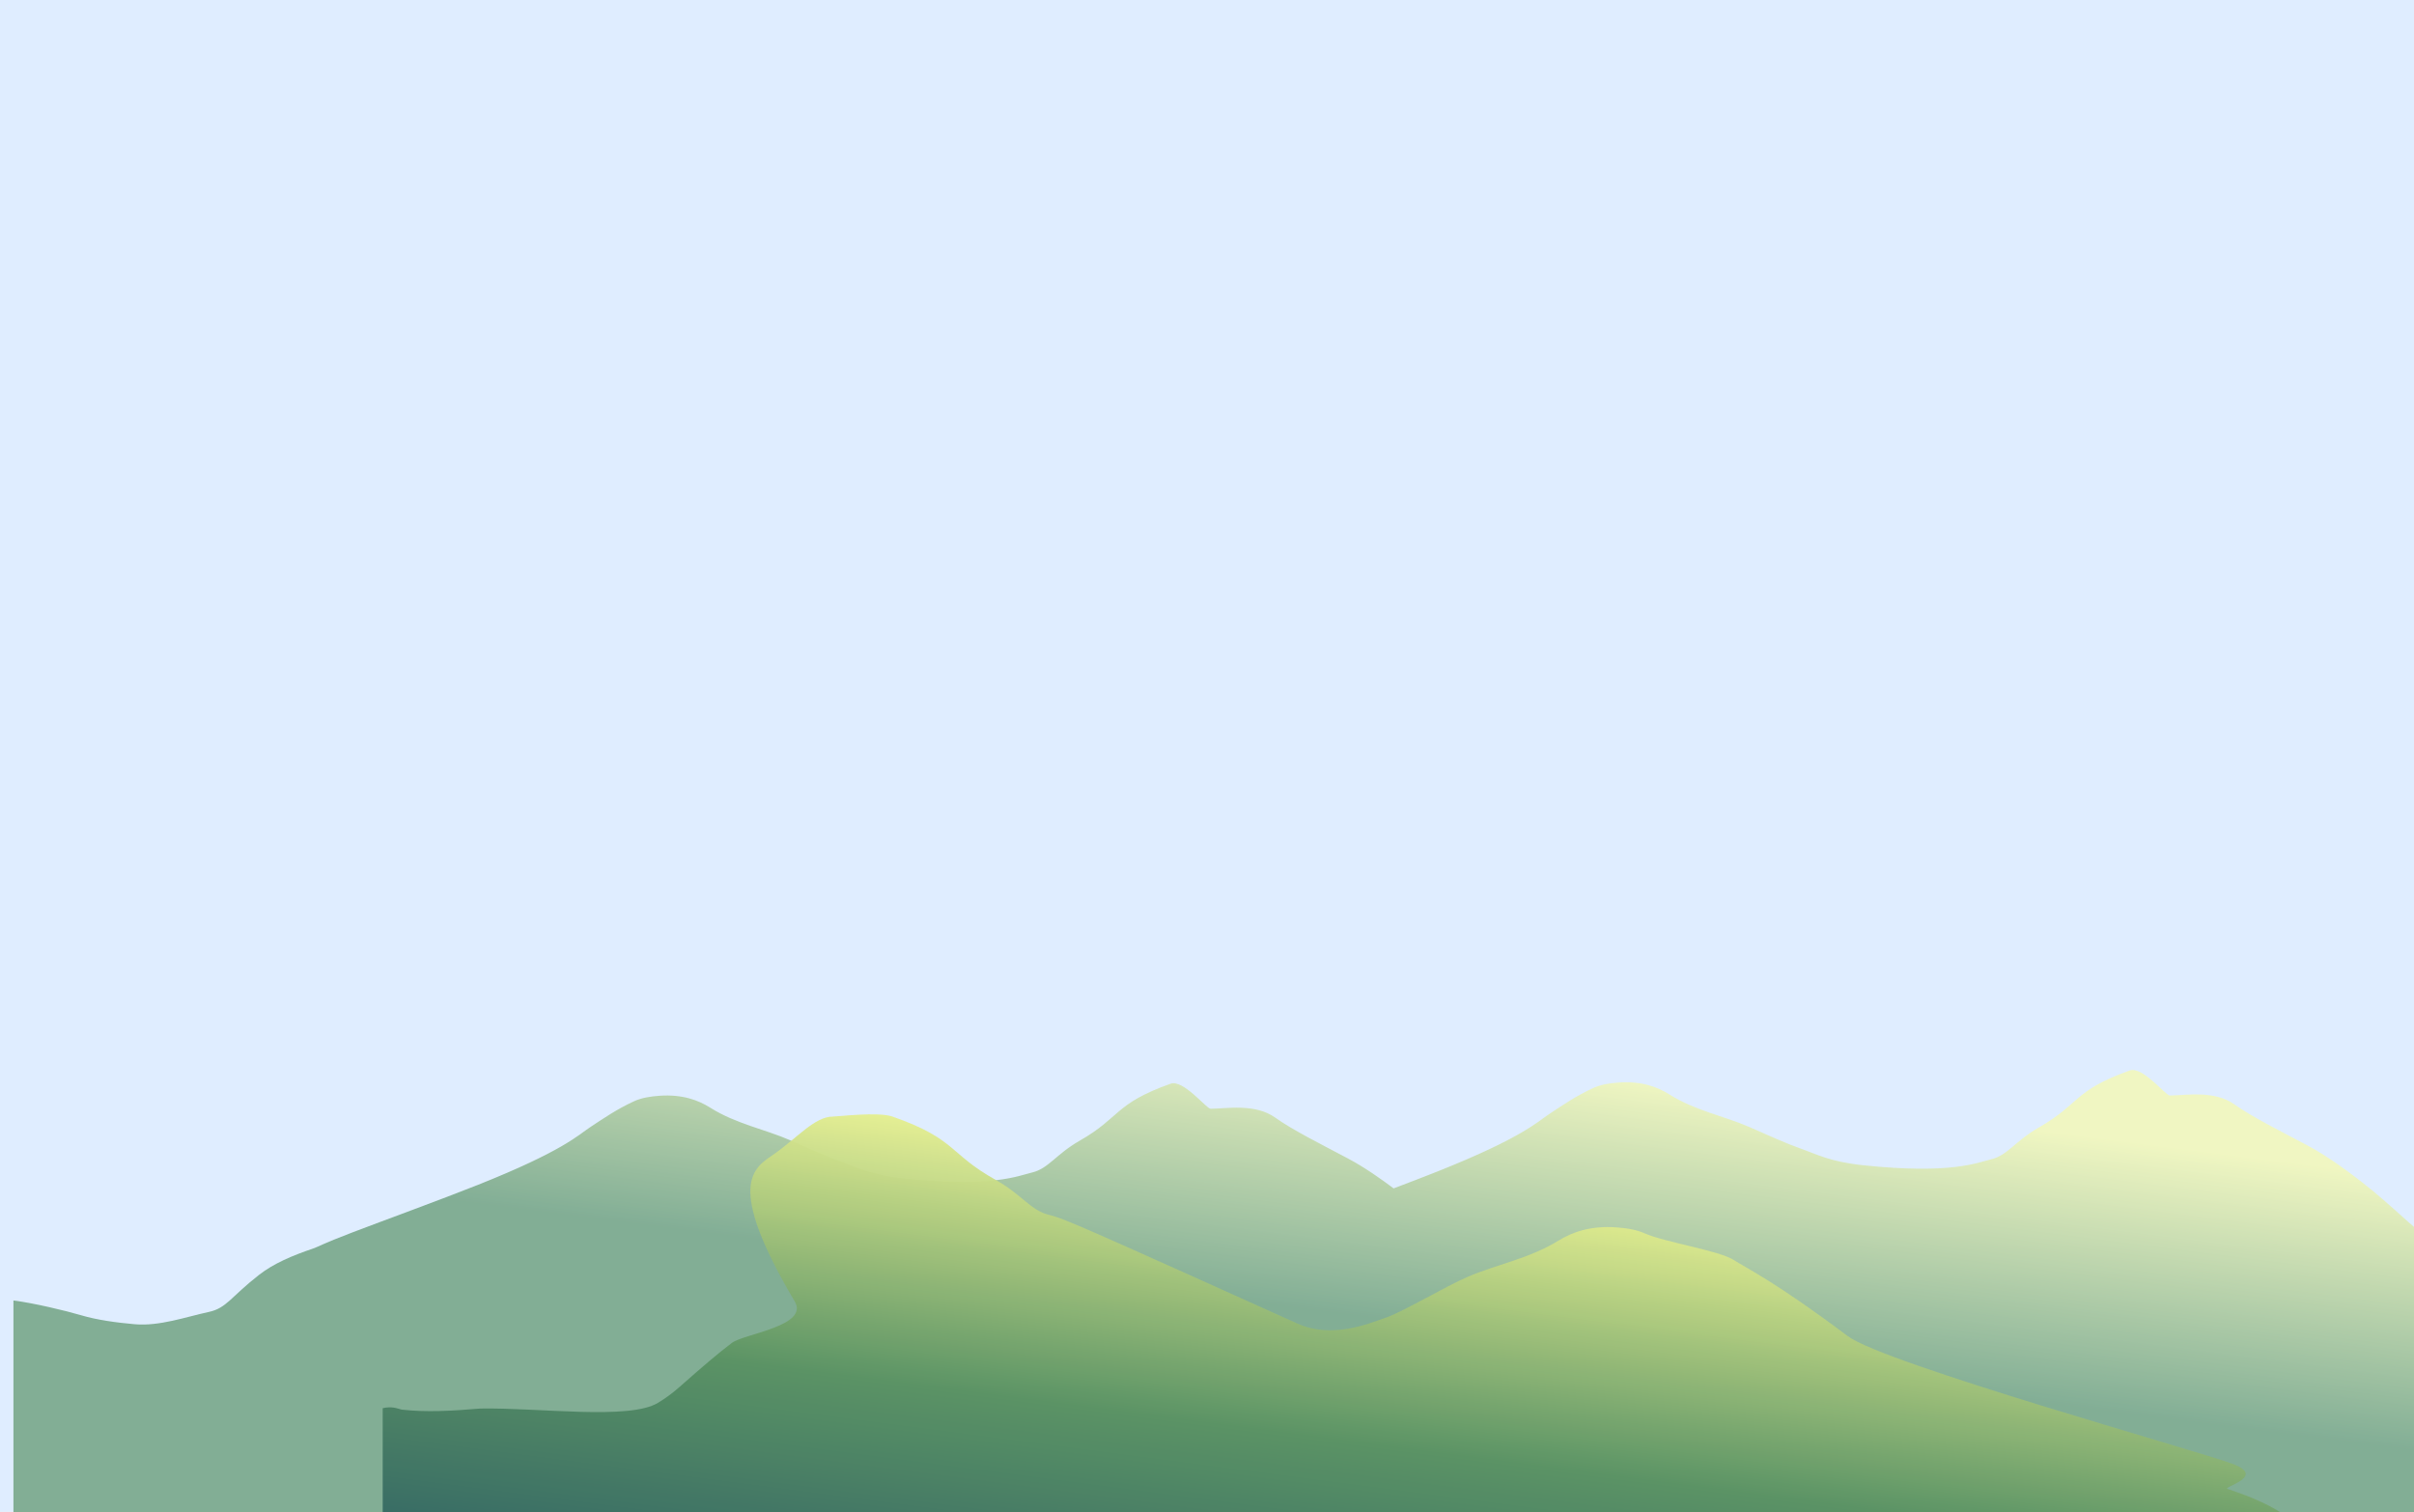
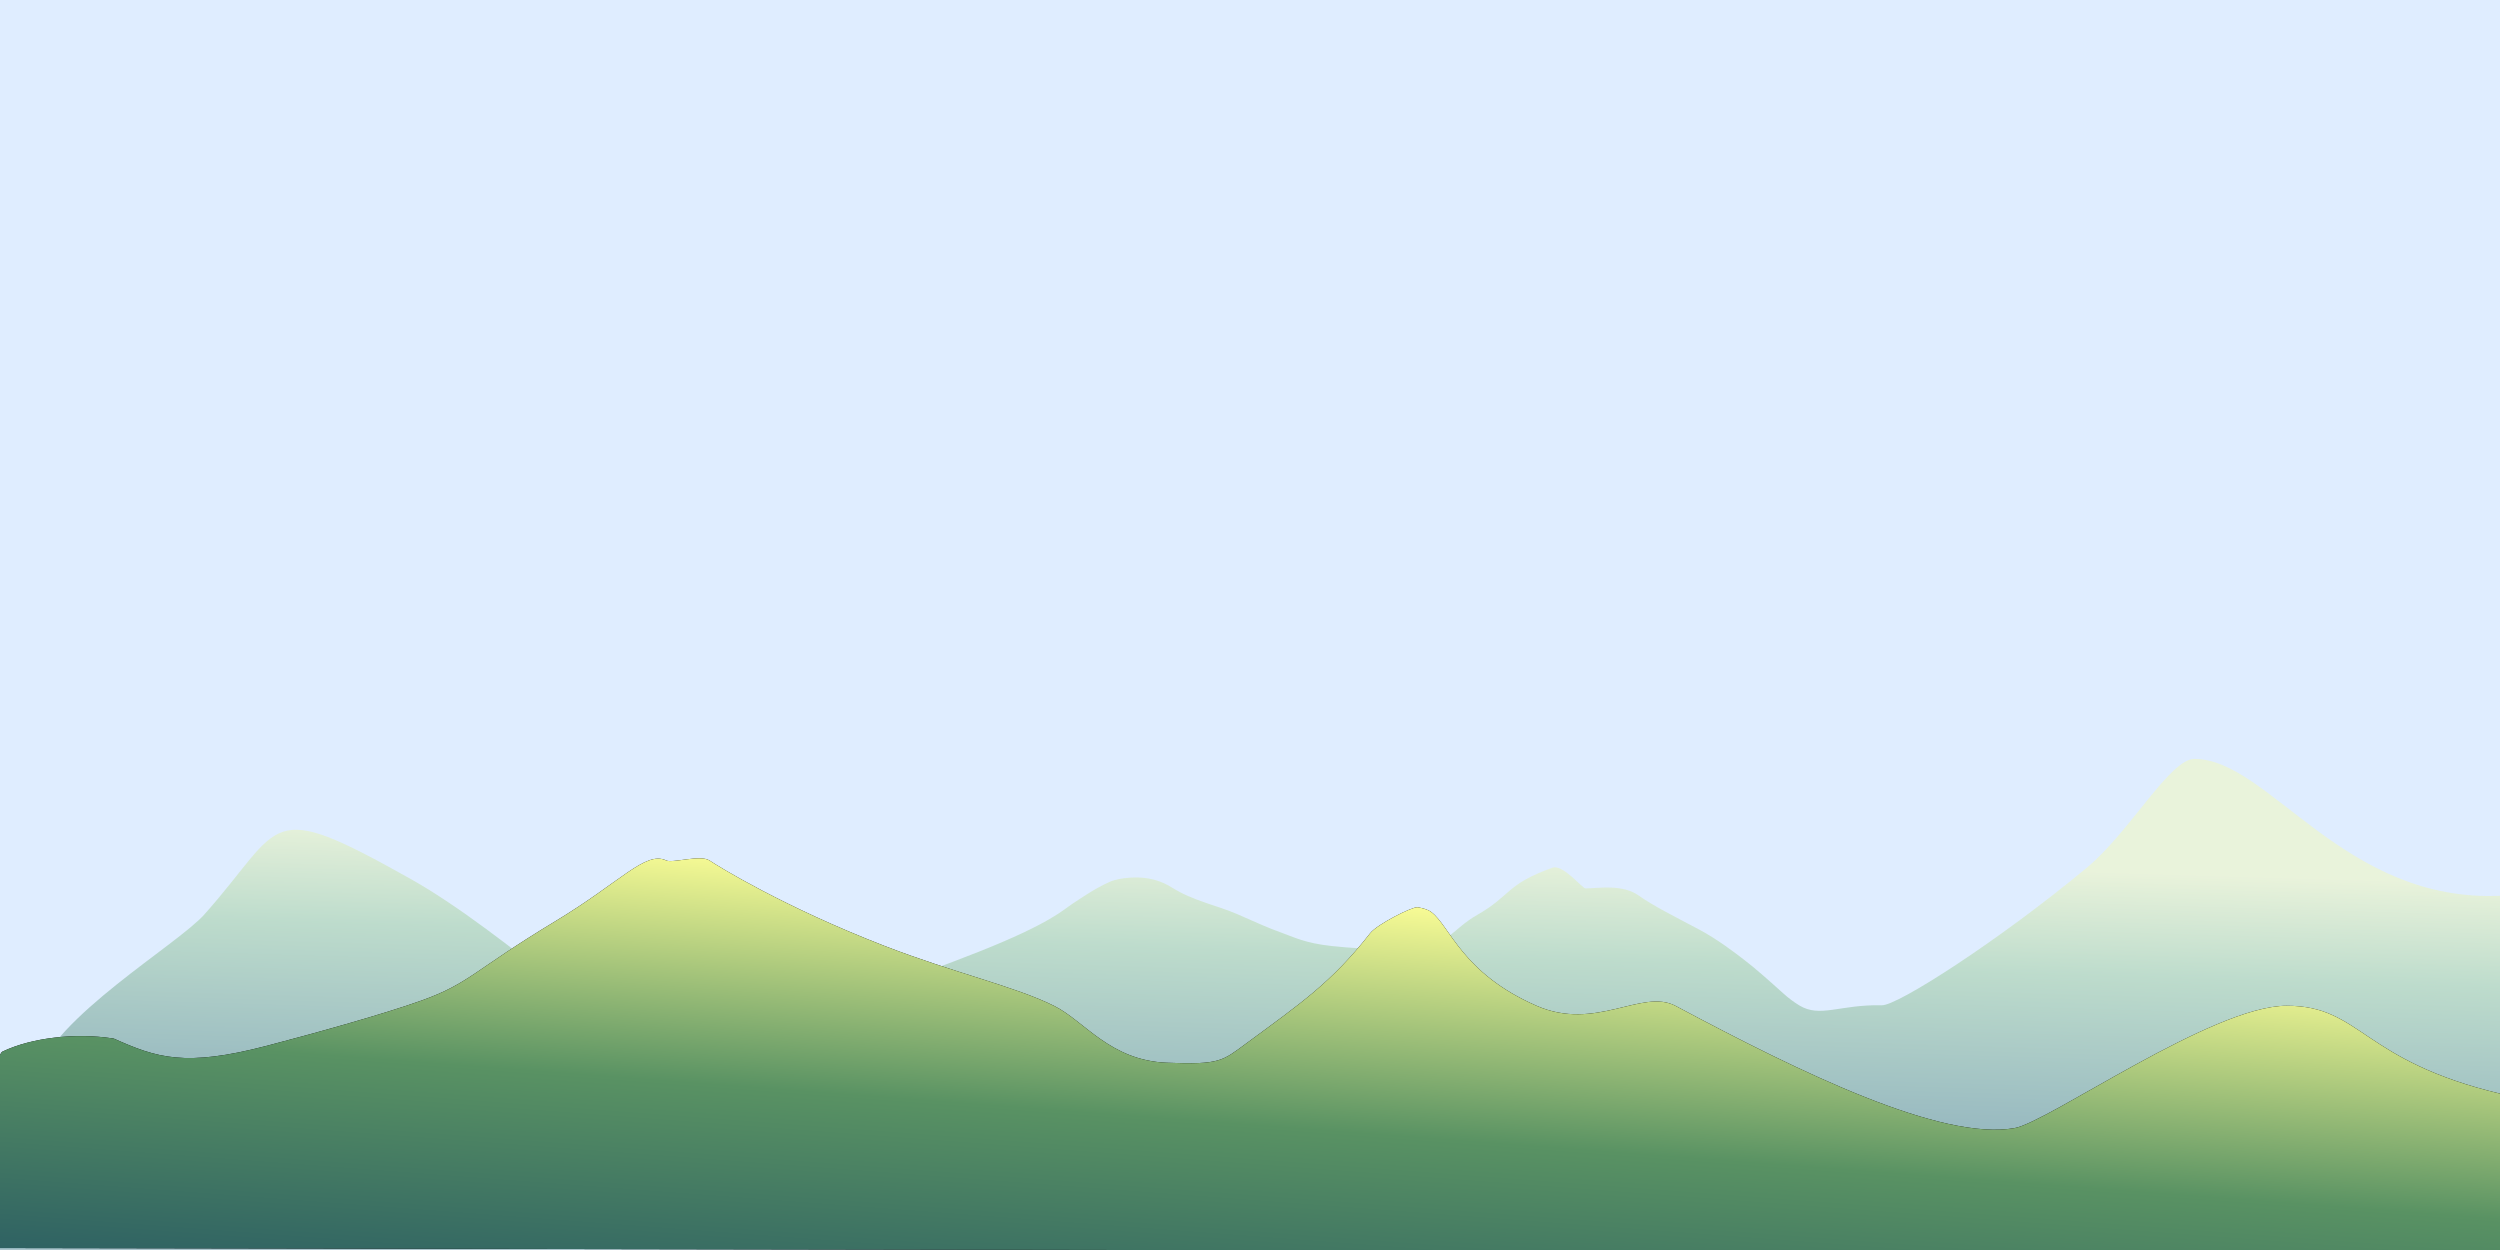
- <svg xmlns="http://www.w3.org/2000/svg" width="1437" height="900" viewBox="0 0 1437 900" fill="none">
-   <path d="M0 0H1437V900H0V0Z" fill="#DFEDFF" />
-   <path opacity="0.58" d="M1267.78 637.284C1275.37 634.568 1289.19 652.21 1291.6 652.193C1301.16 652.126 1318.07 648.916 1330.05 657.439C1340.56 664.914 1356.27 672.711 1373.34 681.772C1386.73 688.876 1399.95 699.093 1406.33 704.022L1406.37 704.05C1413.64 709.669 1421.46 716.497 1433.77 727.607C1437.85 731.293 1441.35 733.862 1445.31 736.312C1460.38 745.647 1508.07 738.774 1538.61 739.346C1554.21 740.664 1566.87 741.423 1580.02 739.923C1582.82 739.17 1585.18 738.05 1590 739.159V912.338H1019.03V920.219H8V774.209C19.851 775.703 38.951 780.232 48.501 783.067C57.407 785.712 69.139 787.408 80.286 788.359C95.019 789.616 110.438 784.035 124.399 781.013C134.904 778.738 137.526 771.967 154.182 758.978C162.914 752.167 174.057 747.448 186.396 743.282C189.395 742.27 191.559 740.656 209.692 733.723C227.826 726.789 261.663 714.462 284.208 705.496C335.167 685.231 344.166 675.747 351.344 671.026C359.058 665.953 367.201 660.284 377.562 655.552C381.851 653.593 387.111 652.71 392.655 652.331C406.253 651.401 415.701 654.964 422.866 659.475C438.107 669.07 455.427 672.306 470.14 678.719C482.395 684.061 492.005 688.539 501.161 691.748C510.227 694.926 518.234 699.474 538.025 701.568C590.858 707.159 606.46 699.881 614.437 697.996C624.092 695.714 628.732 687.067 642.598 679.16C667.27 665.091 663.113 657.216 696.806 645.166C704.399 642.45 718.214 660.092 720.622 660.075C730.187 660.008 747.098 656.797 759.08 665.321C769.587 672.796 785.298 680.592 802.371 689.653C812.497 695.028 822.531 702.185 829.579 707.485C838.707 704.036 847.585 700.635 855.182 697.614C906.141 677.35 915.14 667.865 922.317 663.145C930.032 658.071 938.175 652.402 948.535 647.67C952.824 645.711 958.085 644.828 963.629 644.449C977.227 643.519 986.674 647.082 993.84 651.593C1009.08 661.188 1026.4 664.424 1041.11 670.837C1053.37 676.179 1062.98 680.657 1072.13 683.866C1081.2 687.044 1089.21 691.592 1109 693.687C1161.83 699.277 1177.43 692 1185.41 690.115C1195.07 687.833 1199.71 679.185 1213.57 671.278C1238.24 657.209 1234.09 649.334 1267.78 637.284Z" fill="url(#paint0_linear_4706_878)" />
-   <path opacity="0.95" d="M1482.12 930.497C1492.93 927.355 1514.56 922.338 1527.97 920.683L1372.38 1030.2L227.807 1030.2L227.807 838.336C233.26 837.107 235.933 838.349 239.105 839.183C253.992 840.844 268.326 840.004 285.981 838.543C320.561 837.91 374.543 845.524 391.611 835.182C396.092 832.466 400.056 829.621 404.677 825.537C418.606 813.228 427.459 805.664 435.694 799.438C442.901 793.989 481.808 789.469 473.081 774.756C431.098 703.973 448.884 695.336 460.779 687.055C474.344 677.611 485.031 664.65 495.859 664.724C498.585 664.743 522.683 661.716 531.28 664.724C569.423 678.075 564.716 686.799 592.647 702.387C608.345 711.147 613.596 720.728 624.528 723.256C633.558 725.344 651.22 733.407 772.343 787.956C792.882 797.206 814.591 788.011 824.855 784.491C835.221 780.935 860.34 765.824 874.215 759.905C890.871 752.8 910.477 749.215 927.732 738.584C935.844 733.587 946.54 729.64 961.934 730.671C968.21 731.091 974.166 732.068 979.022 734.239C990.751 739.481 1023.27 744.458 1032 750.079C1040.13 755.309 1056.41 762.769 1099.86 795.371C1121.77 811.808 1308.5 863.794 1329.03 871.476C1349.56 879.158 1322.62 885.298 1326.01 886.419C1339.98 891.034 1352.6 896.263 1362.48 903.808C1381.34 918.2 1384.31 925.701 1396.2 928.22C1412 931.569 1429.46 937.752 1446.14 936.36C1458.76 935.306 1472.04 933.426 1482.12 930.497Z" fill="url(#paint1_linear_4706_878)" />
+ <svg xmlns="http://www.w3.org/2000/svg" width="1800" height="900" viewBox="0 0 1800 900" fill="none">
+   <g clip-path="url(#clip0_4744_257)">
+     <path d="M0 -0.201H1800V899.799H0V-0.201Z" fill="#DFEDFF" />
+     <path opacity="0.34" d="M469.473 762.647C459.923 759.811 361.656 669.918 296.111 633.091C190.023 573.484 205.29 593.131 147.241 658.298C127.309 680.674 39.54 731.292 24.441 776.368C9.343 821.445 -2.259 760.592 -2.259 823.733L-2.258 899.799L1801.26 899.799L1801.26 644.901C1687.45 650.606 1633.69 546.411 1579.93 546.411C1562.35 546.411 1533.45 599.073 1502.52 624.745C1438.87 677.579 1365.31 724.661 1354.82 723.774C1324.27 723.202 1310.38 733.108 1295.31 723.774C1291.35 721.323 1287.85 718.754 1283.77 715.068C1271.46 703.958 1263.64 697.131 1256.37 691.511L1256.33 691.484C1249.95 686.554 1236.73 676.337 1223.34 669.233C1206.27 660.172 1190.56 652.376 1180.05 644.901C1168.07 636.377 1151.16 639.587 1141.59 639.655C1139.19 639.672 1125.37 622.029 1117.78 624.745C1084.08 636.796 1088.24 644.67 1063.57 658.74C1049.7 666.647 1045.07 675.294 1035.41 677.576C1027.43 679.461 1011.83 686.738 958.998 681.148C939.207 679.053 931.2 674.505 922.134 671.327C912.978 668.118 903.368 663.64 891.112 658.298C876.399 651.885 859.08 648.649 843.839 639.054C836.674 634.543 827.226 630.981 813.628 631.911C808.084 632.29 802.823 633.173 798.534 635.131C788.173 639.863 780.031 645.532 772.316 650.606C765.139 655.327 756.14 664.811 705.181 685.076C682.635 694.041 648.799 706.369 630.665 713.302C612.531 720.236 610.367 721.85 607.369 722.862C595.029 727.028 583.886 731.747 575.154 738.558C558.498 751.547 555.877 758.318 545.372 760.592C531.411 763.615 515.992 769.196 501.259 767.939C490.111 766.988 478.379 765.291 469.473 762.647Z" fill="url(#paint0_linear_4744_257)" />
+     <path d="M503.603 617.994C506.467 618.01 509.157 618.386 510.979 619.624C516.784 623.567 564.311 652.988 636.881 681.083C661.928 690.779 685.402 698.06 706.149 704.673C726.871 711.277 744.917 717.227 759.005 724.252C764.503 726.993 769.784 730.856 775.217 735.081C780.672 739.324 786.274 743.927 792.502 748.258C804.921 756.893 819.714 764.353 840.112 765.165C859.316 765.93 869.244 765.614 876.563 763.547C883.843 761.49 888.586 757.694 897.464 751.156C936.003 722.776 958.705 707.479 986.502 671.925C987.83 670.226 990.449 668.185 993.559 666.123C996.702 664.039 1000.46 661.866 1004.15 659.914C1007.85 657.963 1011.5 656.222 1014.46 655.009C1015.93 654.403 1017.25 653.922 1018.32 653.611C1018.85 653.456 1019.34 653.338 1019.77 653.271C1020.17 653.208 1020.61 653.175 1020.99 653.252C1024.3 653.914 1027.72 654.632 1030.47 656.639C1033.93 659.166 1037.03 663.265 1040.53 668.194C1044.06 673.165 1048.04 679.063 1053.31 685.404C1063.82 698.057 1079.45 712.463 1106.49 724.23C1127.66 733.437 1146.48 730.366 1163.1 726.475C1171.37 724.537 1179.19 722.369 1186.38 721.489C1193.59 720.605 1200.33 720.993 1206.46 724.265C1251.52 748.294 1299.34 772.651 1342.53 789.818C1364.13 798.402 1384.54 805.179 1402.87 809.221C1421.21 813.265 1437.38 814.556 1450.51 812.226C1453.45 811.704 1457.88 809.972 1463.57 807.265C1469.23 804.57 1476.05 800.955 1483.72 796.727C1498.99 788.31 1517.84 777.364 1537.39 766.658C1557 755.919 1577.53 745.302 1596.5 737.368C1615.43 729.446 1632.93 724.147 1646.44 724.147C1673.38 724.148 1686.91 734.216 1706.2 747.089C1725.45 759.93 1750.66 775.747 1801.16 787.688L1801.93 787.87V788.661L1801.93 900.796V901.797L1800.93 901.795L-0.941 898.575L-1.939 898.573V897.575C-1.939 891.731 -2.214 880.393 -2.509 866.57C-2.805 852.758 -3.119 836.482 -3.197 820.79C-3.275 805.102 -3.116 789.978 -2.462 778.474C-2.136 772.726 -1.684 767.851 -1.07 764.253C-0.763 762.457 -0.41 760.944 0.001 759.785C0.207 759.206 0.437 758.688 0.699 758.26C0.956 757.839 1.28 757.444 1.7 757.184L1.747 757.154L1.797 757.131C23.163 746.941 54.558 743.689 80.577 747.572L81.812 747.763L81.942 747.783L82.063 747.837C97.506 754.737 110.221 759.858 126.445 761.354C142.679 762.852 162.505 760.726 192.129 752.972C224.157 744.588 275.517 730.459 303.763 720.293C320.975 714.098 330.392 708.645 342.767 700.366C355.171 692.069 370.568 680.917 399.647 663.405C423.109 649.277 439.297 636.67 451.512 628.356C457.592 624.218 462.73 621.115 467.265 619.492C471.834 617.857 475.892 617.689 479.717 619.552C480.136 619.756 480.815 619.9 481.791 619.95C482.749 619.999 483.902 619.955 485.21 619.846C487.838 619.627 490.95 619.163 494.184 618.748C497.388 618.337 500.694 617.978 503.603 617.994Z" fill="black" />
+     <path d="M503.603 617.994C506.467 618.01 509.157 618.386 510.979 619.624C516.784 623.567 564.311 652.988 636.881 681.083C661.928 690.779 685.402 698.06 706.149 704.673C726.871 711.277 744.917 717.227 759.005 724.252C764.503 726.993 769.784 730.856 775.217 735.081C780.672 739.324 786.274 743.927 792.502 748.258C804.921 756.893 819.714 764.353 840.112 765.165C859.316 765.93 869.244 765.614 876.563 763.547C883.843 761.49 888.586 757.694 897.464 751.156C936.003 722.776 958.705 707.479 986.502 671.925C987.83 670.226 990.449 668.185 993.559 666.123C996.702 664.039 1000.46 661.866 1004.15 659.914C1007.85 657.963 1011.5 656.222 1014.46 655.009C1015.93 654.403 1017.25 653.922 1018.32 653.611C1018.85 653.456 1019.34 653.338 1019.77 653.271C1020.17 653.208 1020.61 653.175 1020.99 653.252C1024.3 653.914 1027.72 654.632 1030.47 656.639C1033.93 659.166 1037.03 663.265 1040.53 668.194C1044.06 673.165 1048.04 679.063 1053.31 685.404C1063.82 698.057 1079.45 712.463 1106.49 724.23C1127.66 733.437 1146.48 730.366 1163.1 726.475C1171.37 724.537 1179.19 722.369 1186.38 721.489C1193.59 720.605 1200.33 720.993 1206.46 724.265C1251.52 748.294 1299.34 772.651 1342.53 789.818C1364.13 798.402 1384.54 805.179 1402.87 809.221C1421.21 813.265 1437.38 814.556 1450.51 812.226C1453.45 811.704 1457.88 809.972 1463.57 807.265C1469.23 804.57 1476.05 800.955 1483.72 796.727C1498.99 788.31 1517.84 777.364 1537.39 766.658C1557 755.919 1577.53 745.302 1596.5 737.368C1615.43 729.446 1632.93 724.147 1646.44 724.147C1673.38 724.148 1686.91 734.216 1706.2 747.089C1725.45 759.93 1750.66 775.747 1801.16 787.688L1801.93 787.87V788.661L1801.93 900.796V901.797L1800.93 901.795L-0.941 898.575L-1.939 898.573V897.575C-1.939 891.731 -2.214 880.393 -2.509 866.57C-2.805 852.758 -3.119 836.482 -3.197 820.79C-3.275 805.102 -3.116 789.978 -2.462 778.474C-2.136 772.726 -1.684 767.851 -1.07 764.253C-0.763 762.457 -0.41 760.944 0.001 759.785C0.207 759.206 0.437 758.688 0.699 758.26C0.956 757.839 1.28 757.444 1.7 757.184L1.747 757.154L1.797 757.131C23.163 746.941 54.558 743.689 80.577 747.572L81.812 747.763L81.942 747.783L82.063 747.837C97.506 754.737 110.221 759.858 126.445 761.354C142.679 762.852 162.505 760.726 192.129 752.972C224.157 744.588 275.517 730.459 303.763 720.293C320.975 714.098 330.392 708.645 342.767 700.366C355.171 692.069 370.568 680.917 399.647 663.405C423.109 649.277 439.297 636.67 451.512 628.356C457.592 624.218 462.73 621.115 467.265 619.492C471.834 617.857 475.892 617.689 479.717 619.552C480.136 619.756 480.815 619.9 481.791 619.95C482.749 619.999 483.902 619.955 485.21 619.846C487.838 619.627 490.95 619.163 494.184 618.748C497.388 618.337 500.694 617.978 503.603 617.994Z" fill="url(#paint1_linear_4744_257)" />
+   </g>
  <defs>
-     <linearGradient id="paint0_linear_4706_878" x1="859.902" y1="627.096" x2="839.488" y2="787.359" gradientUnits="userSpaceOnUse">
+     <linearGradient id="paint0_linear_4744_257" x1="950.239" y1="610.906" x2="944.329" y2="808.219" gradientUnits="userSpaceOnUse">
      <stop stop-color="#FCFE96" />
-       <stop offset="0.5" stop-color="#9DC070" />
-       <stop offset="1" stop-color="#3E8149" />
+       <stop offset="0.377" stop-color="#7CBB6A" />
+       <stop offset="1" stop-color="#054E44" />
    </linearGradient>
-     <linearGradient id="paint1_linear_4706_878" x1="795.935" y1="673.562" x2="750.919" y2="1018.57" gradientUnits="userSpaceOnUse">
-       <stop stop-color="#FCFE96" />
+     <linearGradient id="paint1_linear_4744_257" x1="1056.03" y1="617.994" x2="1026.87" y2="1004.9" gradientUnits="userSpaceOnUse">
+       <stop offset="0.085" stop-color="#FCFE96" />
      <stop offset="0.524" stop-color="#599263" />
      <stop offset="1" stop-color="#275963" />
    </linearGradient>
+     <clipPath id="clip0_4744_257">
+       <rect width="1800" height="900" fill="white" />
+     </clipPath>
  </defs>
</svg>
